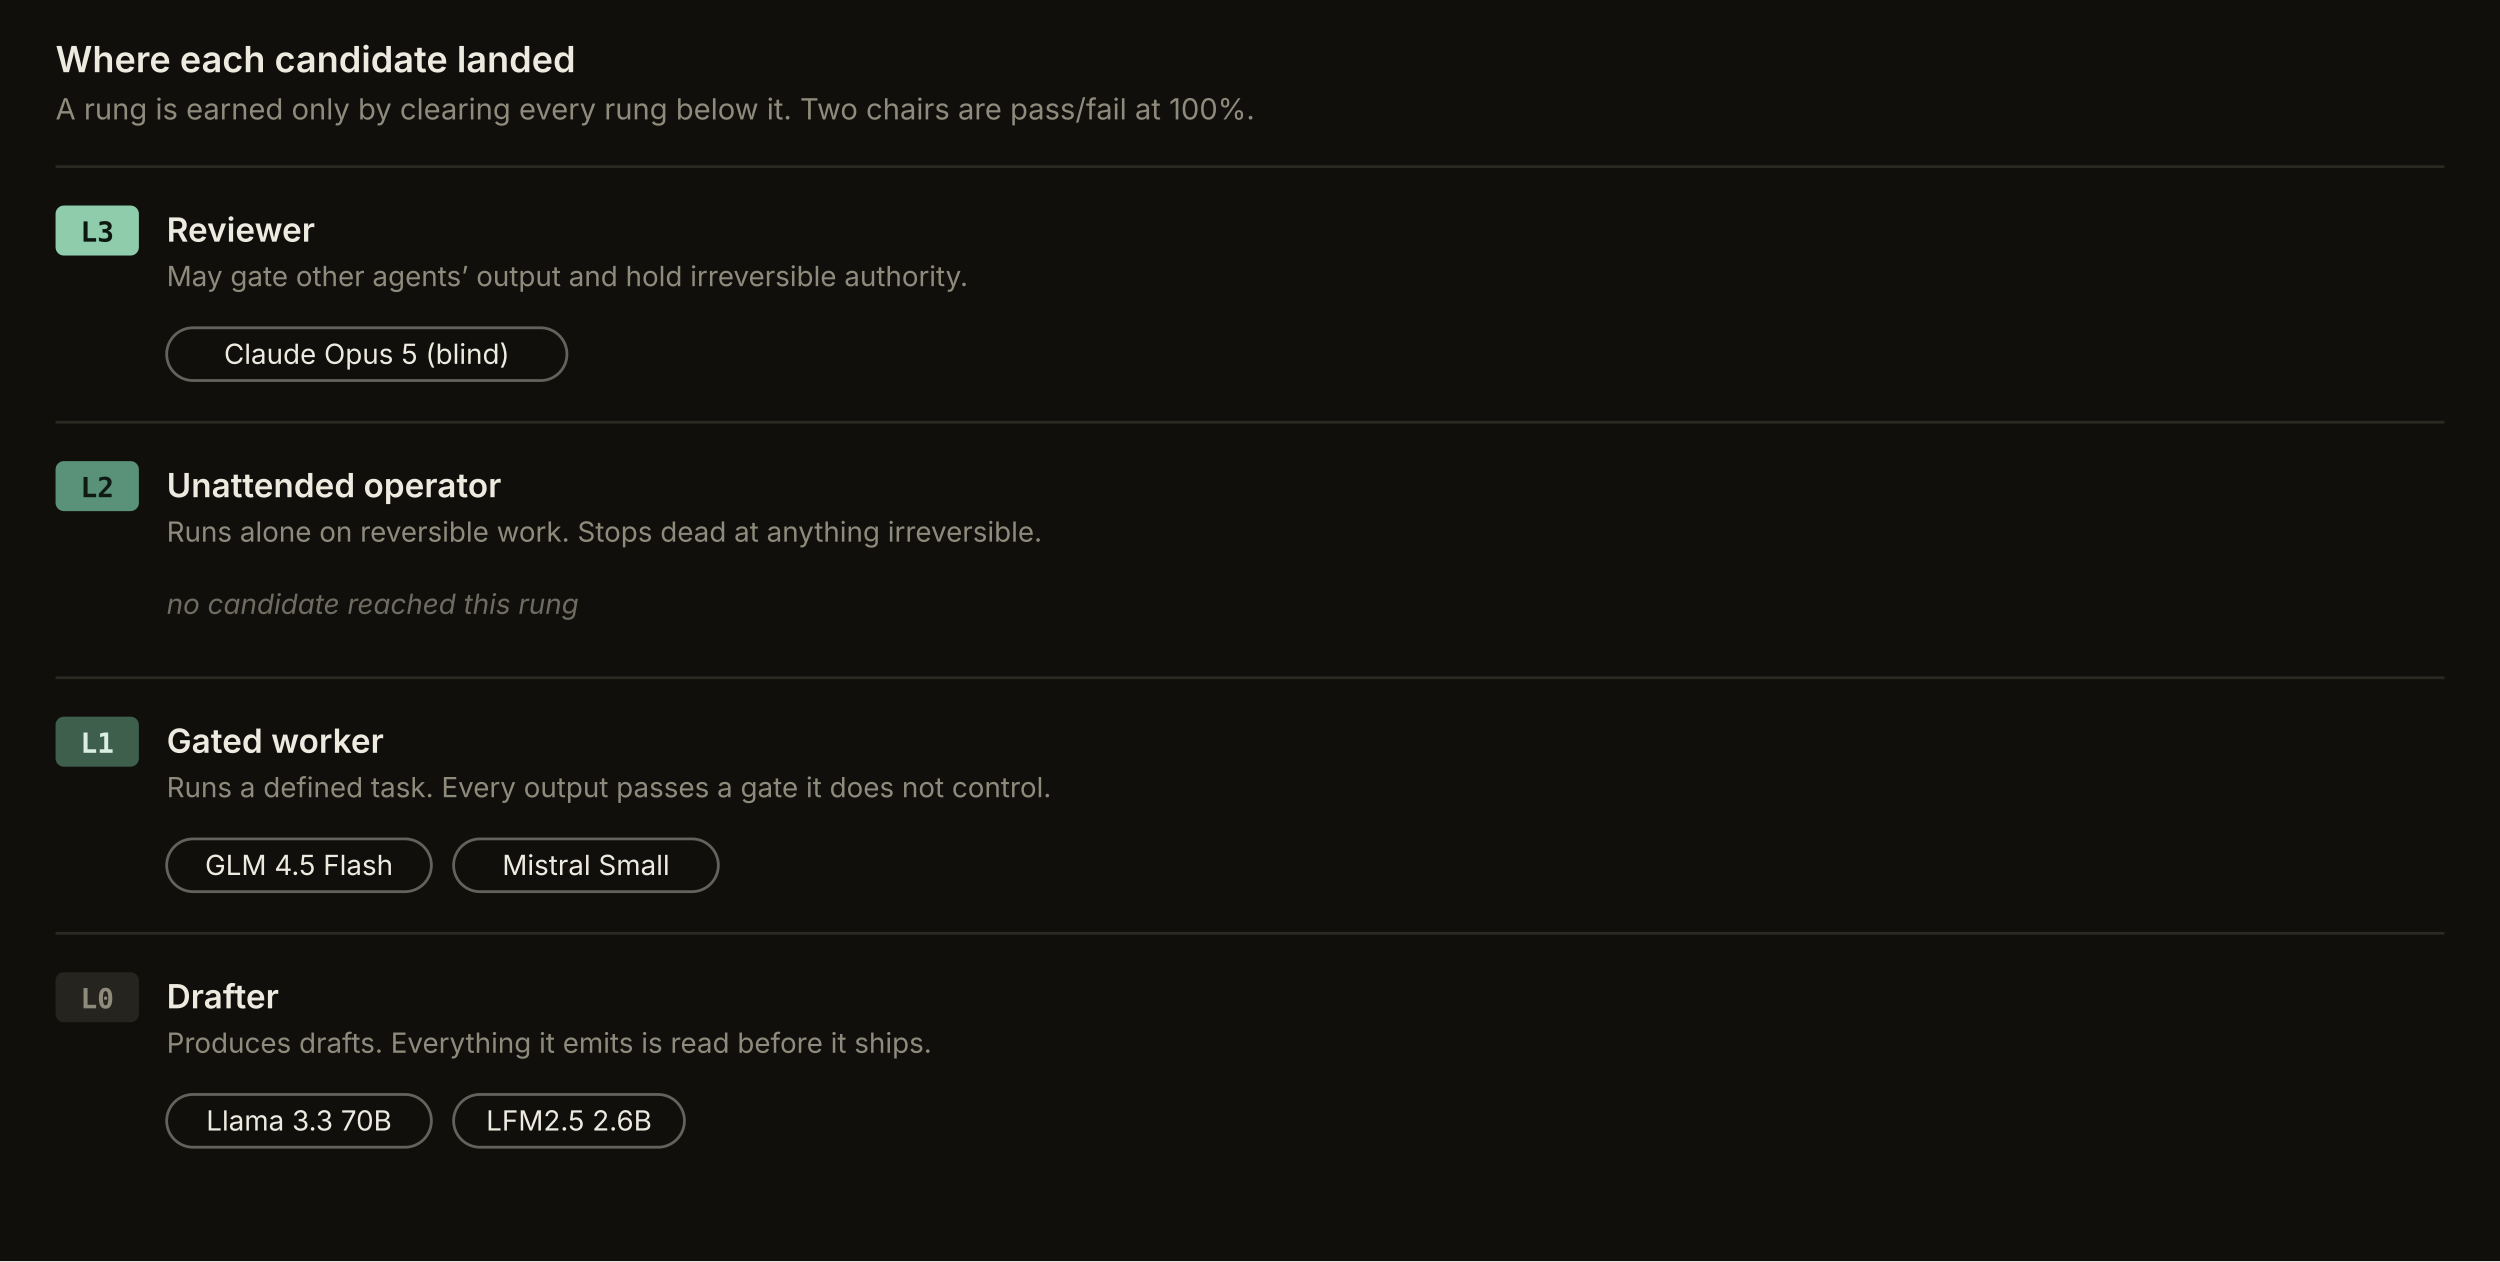
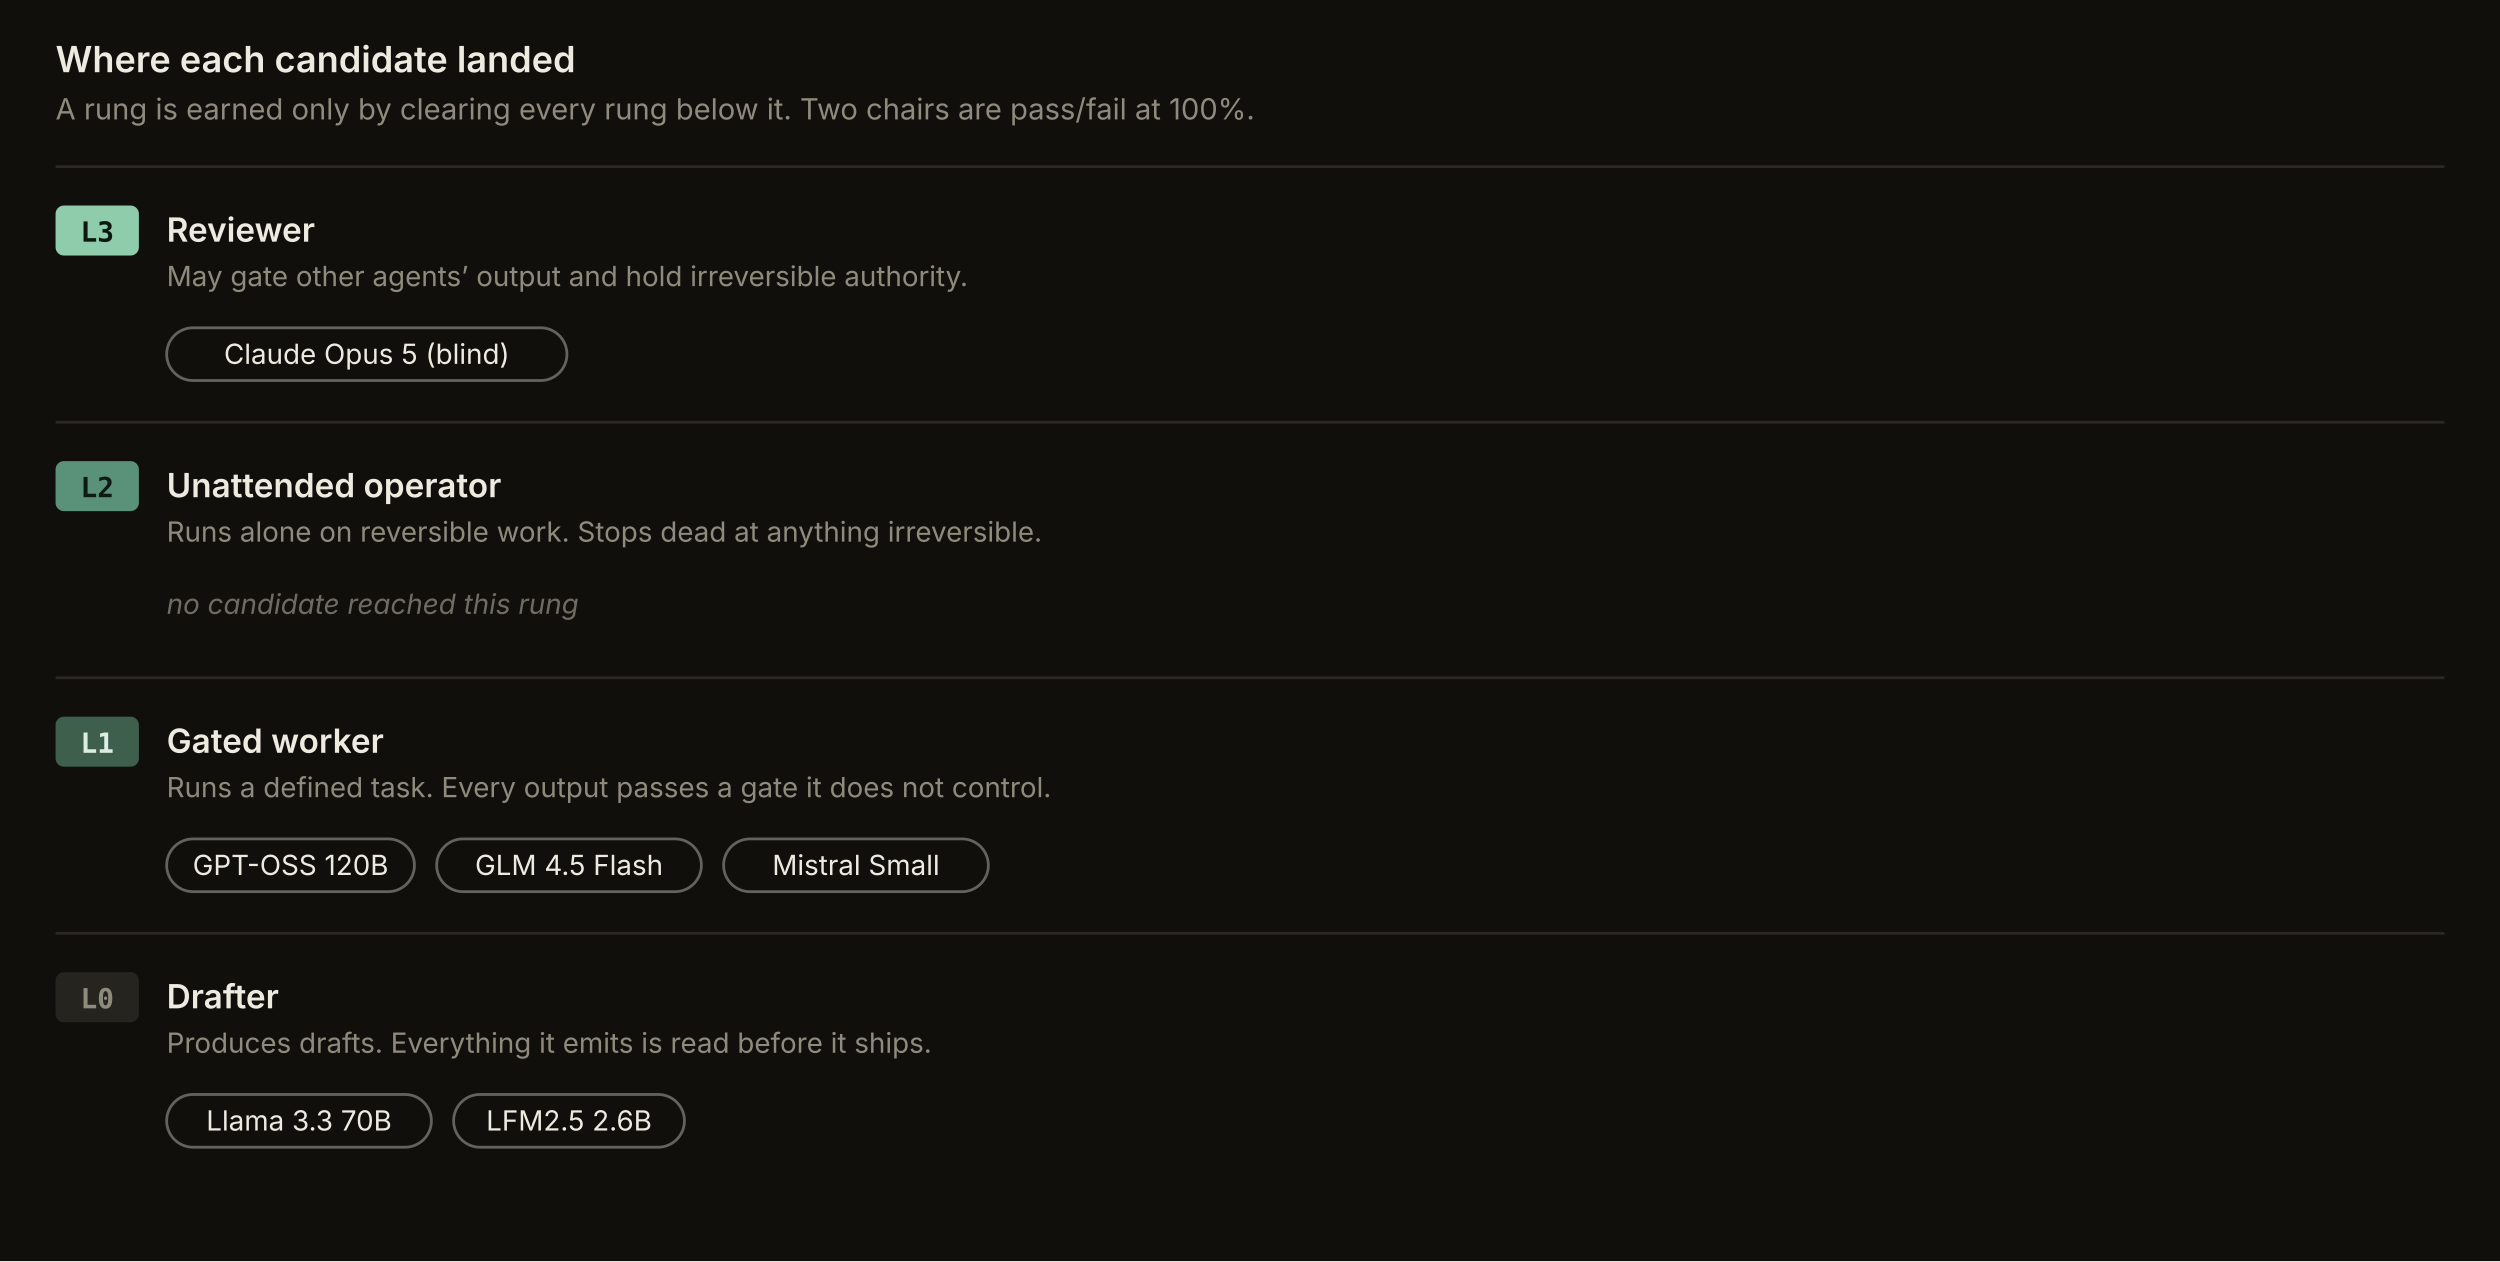
<svg xmlns="http://www.w3.org/2000/svg" width="900" height="454" viewBox="0 0 900 454" font-family="ui-sans-serif, -apple-system, 'Segoe UI', Inter, Helvetica, Arial, sans-serif">
  <rect width="900" height="454" fill="#100F0C" />
  <text x="20" y="26" font-size="13" font-weight="600" fill="#EDEAE0">Where each candidate landed</text>
  <text x="20" y="43" font-size="10.5" fill="#8E8A7C">A rung is earned only by clearing every rung below it. Two chairs are pass/fail at 100%.</text>
  <line x1="20" y1="60" x2="880" y2="60" stroke="#2B2922" stroke-width="1" />
  <rect x="20" y="74" width="30" height="18" rx="3" fill="#8ECCAC" />
  <text x="35" y="87" font-size="10" font-weight="700" text-anchor="middle" font-family="ui-monospace, 'SF Mono', 'Cascadia Mono', Menlo, Consolas, monospace" fill="#0C1710">L3</text>
  <text x="60" y="87" font-size="12" font-weight="600" fill="#EDEAE0">Reviewer</text>
  <text x="60" y="103" font-size="10" fill="#8E8A7C">May gate other agents’ output and hold irreversible authority.</text>
  <rect x="60" y="118" width="144.1" height="19" rx="9.5" fill="none" stroke="#EDEAE0" stroke-width="1" opacity=".38" />
  <text x="132.05" y="131" font-size="10" text-anchor="middle" fill="#EDEAE0">Claude Opus 5 (blind)</text>
  <line x1="20" y1="152" x2="880" y2="152" stroke="#2B2922" stroke-width="1" />
  <rect x="20" y="166" width="30" height="18" rx="3" fill="#5A9179" />
  <text x="35" y="179" font-size="10" font-weight="700" text-anchor="middle" font-family="ui-monospace, 'SF Mono', 'Cascadia Mono', Menlo, Consolas, monospace" fill="#0F1A14">L2</text>
  <text x="60" y="179" font-size="12" font-weight="600" fill="#EDEAE0">Unattended operator</text>
  <text x="60" y="195" font-size="10" fill="#8E8A7C">Runs alone on reversible work. Stops dead at anything irreversible.</text>
  <text x="60" y="221" font-size="10" fill="#8E8A7C" font-style="italic" opacity=".75">no candidate reached this rung</text>
  <line x1="20" y1="244" x2="880" y2="244" stroke="#2B2922" stroke-width="1" />
  <rect x="20" y="258" width="30" height="18" rx="3" fill="#3F5F4D" />
  <text x="35" y="271" font-size="10" font-weight="700" text-anchor="middle" font-family="ui-monospace, 'SF Mono', 'Cascadia Mono', Menlo, Consolas, monospace" fill="#DCEDE3">L1</text>
  <text x="60" y="271" font-size="12" font-weight="600" fill="#EDEAE0">Gated worker</text>
  <text x="60" y="287" font-size="10" fill="#8E8A7C">Runs a defined task. Every output passes a gate it does not control.</text>
-   <rect x="60" y="302" width="95.3" height="19" rx="9.5" fill="none" stroke="#EDEAE0" stroke-width="1" opacity=".38" />
-   <text x="107.65" y="315" font-size="10" text-anchor="middle" fill="#EDEAE0">GLM 4.5 Flash</text>
-   <rect x="163.3" y="302" width="95.3" height="19" rx="9.5" fill="none" stroke="#EDEAE0" stroke-width="1" opacity=".38" />
-   <text x="210.95" y="315" font-size="10" text-anchor="middle" fill="#EDEAE0">Mistral Small</text>
+   <rect x="60" y="302" width="89.2" height="19" rx="9.5" fill="none" stroke="#EDEAE0" stroke-width="1" opacity=".38" />
+   <text x="104.6" y="315" font-size="10" text-anchor="middle" fill="#EDEAE0">GPT-OSS 120B</text>
+   <rect x="157.2" y="302" width="95.3" height="19" rx="9.5" fill="none" stroke="#EDEAE0" stroke-width="1" opacity=".38" />
+   <text x="204.85" y="315" font-size="10" text-anchor="middle" fill="#EDEAE0">GLM 4.5 Flash</text>
+   <rect x="260.5" y="302" width="95.3" height="19" rx="9.5" fill="none" stroke="#EDEAE0" stroke-width="1" opacity=".38" />
+   <text x="308.15" y="315" font-size="10" text-anchor="middle" fill="#EDEAE0">Mistral Small</text>
  <line x1="20" y1="336" x2="880" y2="336" stroke="#2B2922" stroke-width="1" />
  <rect x="20" y="350" width="30" height="18" rx="3" fill="#26241E" />
  <text x="35" y="363" font-size="10" font-weight="700" text-anchor="middle" font-family="ui-monospace, 'SF Mono', 'Cascadia Mono', Menlo, Consolas, monospace" fill="#8E8A7C">L0</text>
  <text x="60" y="363" font-size="12" font-weight="600" fill="#EDEAE0">Drafter</text>
  <text x="60" y="379" font-size="10" fill="#8E8A7C">Produces drafts. Everything it emits is read before it ships.</text>
  <rect x="60" y="394" width="95.3" height="19" rx="9.5" fill="none" stroke="#EDEAE0" stroke-width="1" opacity=".38" />
  <text x="107.65" y="407" font-size="10" text-anchor="middle" fill="#EDEAE0">Llama 3.3 70B</text>
  <rect x="163.3" y="394" width="83.1" height="19" rx="9.5" fill="none" stroke="#EDEAE0" stroke-width="1" opacity=".38" />
  <text x="204.85" y="407" font-size="10" text-anchor="middle" fill="#EDEAE0">LFM2.5 2.6B</text>
</svg>
